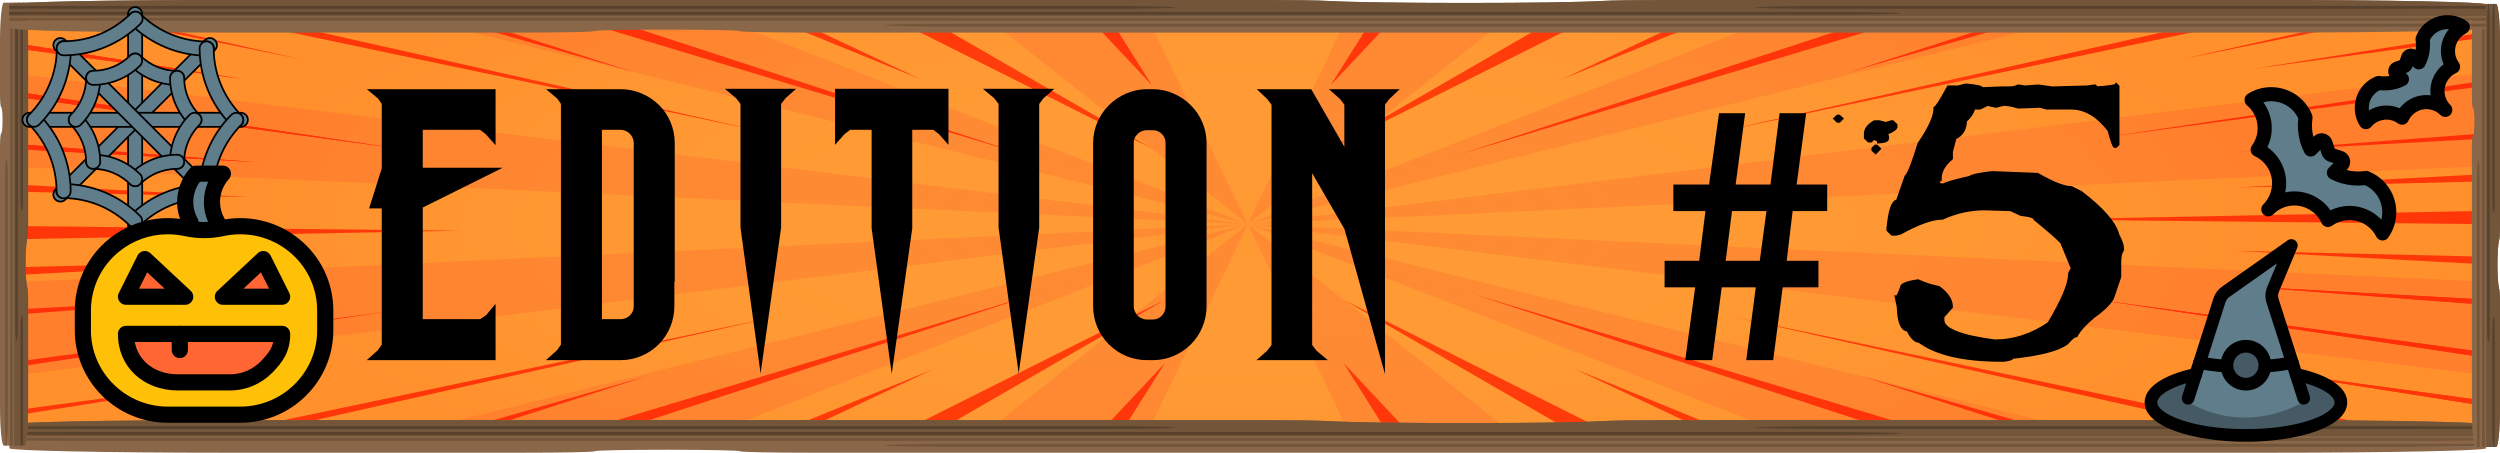
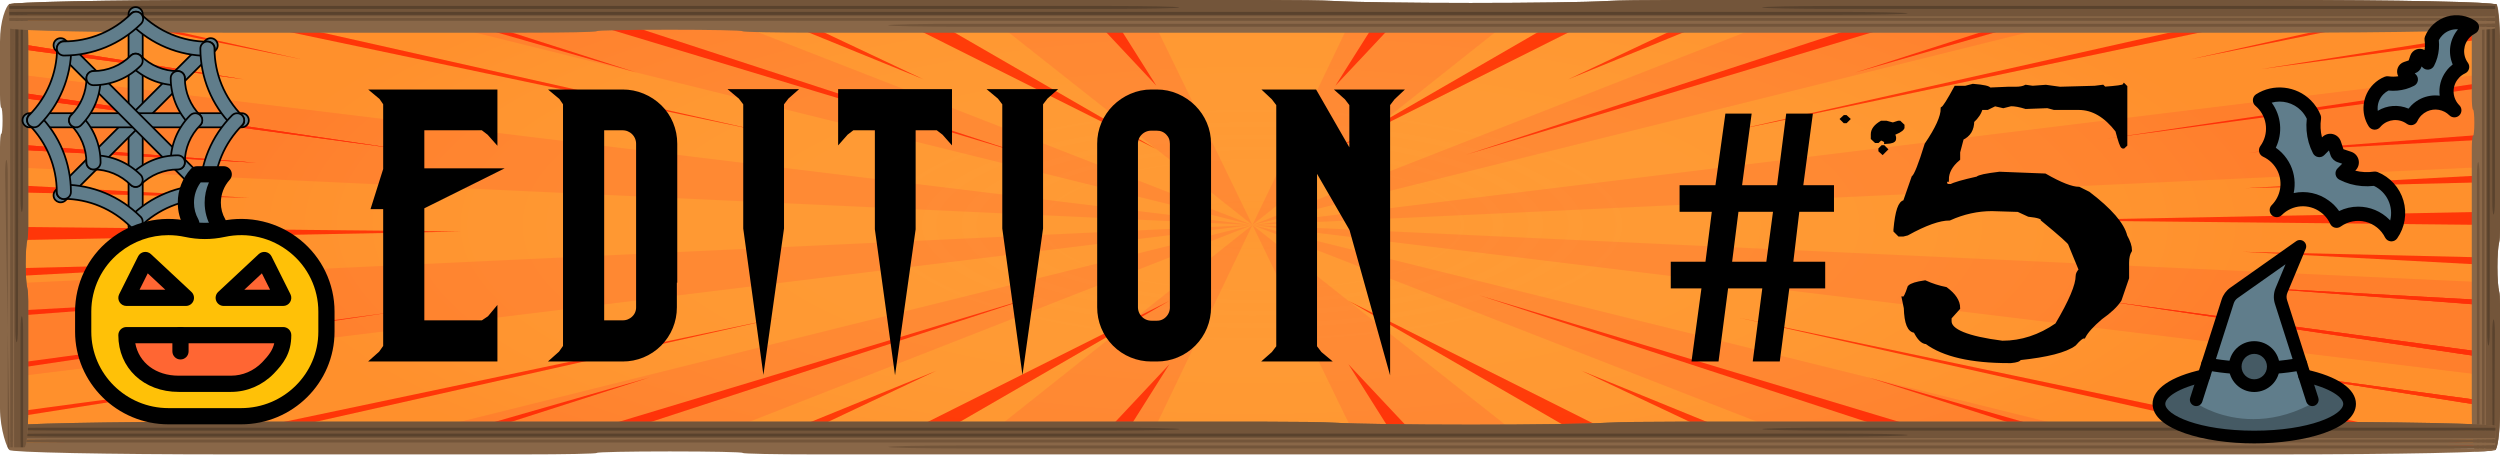
- <svg xmlns="http://www.w3.org/2000/svg" viewBox="0 0 5676.854 1028.007">
+ <svg xmlns="http://www.w3.org/2000/svg" viewBox="0 0 5655.854 1028.007">
  <defs>
-     <radialGradient id="b98e91f7-f498-488d-a763-1892635d5c11" cx="875.844" cy="500" r="712.736" gradientTransform="translate(18.6404 9.00657) scale(3.21371 1)" gradientUnits="userSpaceOnUse">
+     <radialGradient id="a2425bf8-4734-45bb-bc8e-cfc8a2b5e4df" cx="875.844" cy="500.089" r="712.736" gradientTransform="translate(18.6404 9.00657) scale(3.21371 1)" gradientUnits="userSpaceOnUse">
      <stop offset="0.004" stop-color="#fff" stop-opacity="0" />
      <stop offset="1" stop-color="#231f20" stop-opacity="0.2" />
    </radialGradient>
  </defs>
  <g style="isolation:isolate">
-     <g id="fb3bd8c7-a895-4ef2-b057-cb741d032037" data-name="Fond">
-       <rect x="20.854" y="8.918" width="5625" height="1000.178" style="fill:#f93" />
+     <g id="e07320c2-07c8-4d14-bbc5-6a8a6c014178" data-name="Fond">
+       <rect x="20.854" y="9.007" width="5625" height="1000.178" style="fill:#f93" />
      <g style="opacity:0.3">
        <polygon points="2590.409 8.918 2200.259 8.918 2833.354 509.007 2590.409 8.918" style="fill:#f63" />
        <polygon points="3463.31 8.918 3073.522 8.918 2833.354 509.007 3463.31 8.918" style="fill:#f63" />
        <polygon points="1550.572 8.918 812.843 8.918 2833.354 509.007 1550.572 8.918" style="fill:#f63" />
        <polygon points="4846.866 8.918 4111.692 8.918 2833.354 509.007 4846.866 8.918" style="fill:#f63" />
        <polygon points="5645.854 376.711 5645.854 164.259 2833.354 509.007 5645.854 376.711" style="fill:#f63" />
        <polygon points="3076.303 1009.095 3466.455 1009.095 2833.354 509.007 3076.303 1009.095" style="fill:#f63" />
        <polygon points="4116.143 1009.095 4853.872 1009.095 2833.354 509.007 4116.143 1009.095" style="fill:#f63" />
        <polygon points="2833.354 509.007 5645.854 852.043 5645.854 639.786 2833.354 509.007" style="fill:#f63" />
        <polygon points="20.854 165.966 20.854 378.227 2833.354 509.007 20.854 165.966" style="fill:#f63" />
        <polygon points="20.854 641.299 20.854 853.753 2833.354 509.007 20.854 641.299" style="fill:#f63" />
        <polygon points="819.83 1009.095 1555.01 1009.095 2833.354 509.007 819.83 1009.095" style="fill:#f63" />
        <polygon points="2203.395 1009.095 2593.187 1009.095 2833.354 509.007 2203.395 1009.095" style="fill:#f63" />
      </g>
      <g style="mix-blend-mode:multiply">
        <polygon points="440.362 8.918 353.169 8.918 1732.634 299.137 440.362 8.918" style="fill:#f63" />
        <polygon points="120.742 8.918 63.883 8.918 681.459 134.091 120.742 8.918" style="fill:#f63" />
        <polygon points="1276.077 8.918 1188.883 8.918 2320.908 350.151 1276.077 8.918" style="fill:#f63" />
        <polygon points="956.456 8.918 899.597 8.918 1440.47 164.26 956.456 8.918" style="fill:#f63" />
        <polygon points="2047.505 8.918 1960.311 8.918 2616.217 337.489 2047.505 8.918" style="fill:#f63" />
        <polygon points="1727.885 8.918 1671.026 8.918 2089.457 179.535 1727.885 8.918" style="fill:#f63" />
        <polygon points="2499.313 8.918 2442.454 8.918 2616.217 194.112 2499.313 8.918" style="fill:#f63" />
        <polygon points="5196.878 8.918 5284.071 8.918 3904.609 299.137 5196.878 8.918" style="fill:#f63" />
        <polygon points="5516.498 8.918 5573.357 8.918 4955.781 134.091 5516.498 8.918" style="fill:#f63" />
        <polygon points="4361.163 8.918 4448.357 8.918 3316.332 350.151 4361.163 8.918" style="fill:#f63" />
        <polygon points="4680.784 8.918 4737.643 8.918 4196.77 164.26 4680.784 8.918" style="fill:#f63" />
        <polygon points="3589.735 8.918 3676.928 8.918 3021.026 337.489 3589.735 8.918" style="fill:#f63" />
        <polygon points="3909.355 8.918 3966.214 8.918 3547.786 179.535 3909.355 8.918" style="fill:#f63" />
        <polygon points="3137.927 8.918 3194.785 8.918 3021.026 194.112 3137.927 8.918" style="fill:#f63" />
        <polygon points="20.854 513.237 20.854 543.496 1042.903 523.75 20.854 513.237" style="fill:#f63" />
        <polygon points="20.854 418.287 20.854 434.827 564.834 447.523 20.854 418.287" style="fill:#f63" />
        <polygon points="20.854 325.692 20.854 337.69 580.193 368.159 20.854 325.692" style="fill:#f63" />
        <polygon points="20.854 205.67 20.854 217.669 899.597 336.633 20.854 205.67" style="fill:#f63" />
        <polygon points="20.854 95.651 20.854 107.649 551.845 179.535 20.854 95.651" style="fill:#f63" />
        <polygon points="20.854 325.692 20.854 337.69 580.193 368.159 20.854 325.692" style="fill:#f63" />
        <polygon points="20.854 205.67 20.854 217.669 899.597 336.633 20.854 205.67" style="fill:#f63" />
        <polygon points="20.854 95.651 20.854 107.649 551.845 179.535 20.854 95.651" style="fill:#f63" />
        <polygon points="20.854 625.286 20.854 607.203 641.117 591.917 20.854 625.286" style="fill:#f63" />
        <polygon points="20.854 715.478 20.854 703.48 580.193 673.01 20.854 715.478" style="fill:#f63" />
        <polygon points="20.854 835.499 20.854 823.501 899.597 704.536 20.854 835.499" style="fill:#f63" />
        <polygon points="20.854 945.519 20.854 933.521 551.845 861.635 20.854 945.519" style="fill:#f63" />
        <polygon points="2528.782 1009.095 2471.923 1009.095 2645.686 823.901 2528.782 1009.095" style="fill:#f63" />
        <polygon points="5645.854 509.007 5645.854 478.747 4623.805 498.493 5645.854 509.007" style="fill:#f63" />
        <polygon points="5645.854 600.382 5645.854 582.995 5074.025 569.651 5645.854 600.382" style="fill:#f63" />
        <polygon points="5645.854 692.321 5645.854 680.323 5086.518 649.854 5645.854 692.321" style="fill:#f63" />
        <polygon points="5645.854 812.343 5645.854 800.344 4767.111 681.38 5645.854 812.343" style="fill:#f63" />
        <polygon points="5645.854 922.362 5645.854 910.364 5114.863 838.478 5645.854 922.362" style="fill:#f63" />
        <polygon points="5645.854 692.321 5645.854 680.323 5086.518 649.854 5645.854 692.321" style="fill:#f63" />
        <polygon points="5645.854 812.343 5645.854 800.344 4767.111 681.38 5645.854 812.343" style="fill:#f63" />
        <polygon points="5645.854 922.362 5645.854 910.364 5114.863 838.478 5645.854 922.362" style="fill:#f63" />
        <polygon points="5645.854 395.165 5645.854 411.666 5079.845 425.615 5645.854 395.165" style="fill:#f63" />
        <polygon points="5645.854 302.535 5645.854 314.533 5086.518 345.003 5645.854 302.535" style="fill:#f63" />
        <polygon points="5645.854 182.514 5645.854 194.512 4767.111 313.477 5645.854 182.514" style="fill:#f63" />
        <polygon points="5645.854 72.494 5645.854 84.493 5114.863 156.378 5645.854 72.494" style="fill:#f63" />
        <polygon points="3938.823 1009.095 3995.683 1009.095 3577.254 838.478 3938.823 1009.095" style="fill:#f63" />
        <polygon points="3167.395 1009.095 3224.254 1009.095 3050.494 823.901 3167.395 1009.095" style="fill:#f63" />
        <polygon points="469.831 1009.095 382.637 1009.095 1762.102 718.876 469.831 1009.095" style="fill:#f63" />
        <polygon points="150.21 1009.095 93.351 1009.095 710.927 883.922 150.21 1009.095" style="fill:#f63" />
        <polygon points="1305.545 1009.095 1218.351 1009.095 2350.376 667.862 1305.545 1009.095" style="fill:#f63" />
        <polygon points="985.924 1009.095 929.066 1009.095 1469.938 853.753 985.924 1009.095" style="fill:#f63" />
        <polygon points="2076.973 1009.095 1989.78 1009.095 2645.686 680.524 2076.973 1009.095" style="fill:#f63" />
        <polygon points="1757.353 1009.095 1700.494 1009.095 2118.926 838.478 1757.353 1009.095" style="fill:#f63" />
        <polygon points="5226.346 1009.095 5313.54 1009.095 3934.078 718.876 5226.346 1009.095" style="fill:#f63" />
        <polygon points="5545.966 1009.095 5602.825 1009.095 4985.249 883.922 5545.966 1009.095" style="fill:#f63" />
        <polygon points="4390.632 1009.095 4477.825 1009.095 3345.8 667.862 4390.632 1009.095" style="fill:#f63" />
        <polygon points="4710.252 1009.095 4767.111 1009.095 4226.238 853.753 4710.252 1009.095" style="fill:#f63" />
        <polygon points="3619.203 1009.095 3706.397 1009.095 3050.494 680.524 3619.203 1009.095" style="fill:#f63" />
      </g>
-       <rect x="20.854" y="8.918" width="5625" height="1000.178" style="mix-blend-mode:soft-light;fill:url(#b98e91f7-f498-488d-a763-1892635d5c11)" />
-     </g>
-     <g id="ea06753c-d7e7-401a-8a19-d9aaad4aba4a" data-name="wooden board">
-       <g id="ab9fa3ce-be67-4833-9d63-87bd551d910a" data-name="wooden3">
+       <rect x="20.854" y="9.007" width="5625" height="1000.178" style="mix-blend-mode:soft-light;fill:url(#a2425bf8-4734-45bb-bc8e-cfc8a2b5e4df)" />
+     </g>
+     <g id="e48c3fad-c99b-446e-82cf-d68856c90031" data-name="wooden board">
+       <g id="f0fcc13f-dc94-4670-adcd-042f723ba1e2" data-name="wooden2">
+         <path d="M5629.195,594.945c0,24.903,1.568,47.438,3.889,55.739,1.161,4.151,1.916,15.417,1.916,27.868V923.055c0,49.214-6.182,85.945-11,85.945l-3-1-.512-55.297L5618,1010l-17.83,2-2.902-59.297L5594.366,1012h-5.805l-2.902-59.297L5582.756,1012h-2.902c-4.818,0-8.707-39.731-8.707-88.945V328.109c0-16.605,1.277-29.648,2.902-29.648s2.902-13.047,2.902-29.648c0-16.605-1.277-29.648-2.902-29.648s-2.902-13.043-2.902-29.648V88.945C5571.146,39.727,5575.035,0,5579.853,0h14.512l2.438,59.297L5600.17,0h5.805l2.902,59.297L5611.78,0h5.805l2.902,59.297L5623.39,0h2.902C5631.111,0,5635,39.727,5635,88.945V511.335c0,12.454-.755,23.721-1.916,27.872C5630.763,547.508,5629.195,570.039,5629.195,594.945Z" transform="translate(20.85412 9.00657)" style="fill:#896748" />
+         <path d="M5629.195,594.945c0,24.903,1.568,47.438,3.889,55.739,1.161,4.151,1.916,15.417,1.916,27.868V923.055c0,49.214-6.182,85.945-11,85.945h-1l-2.512-56.297L5619,1009l-16,1,.073-1010h2.902l2.902,59.297L5611.78,0h5.805l2.902,59.297L5623.39,0h2.902C5628.444,0,5635,39.727,5635,88.945V511.335c0,12.454-.755,23.721-1.916,27.872C5630.763,547.508,5629.195,570.039,5629.195,594.945Z" transform="translate(20.85412 9.00657)" style="fill:#73553a" />
+         <path d="M5585.658,357.758c-1.604,0-2.902,13.261-2.902,29.648V1012h5.805V387.406C5588.561,371.019,5587.262,357.758,5585.658,357.758Z" transform="translate(20.85412 9.00657)" style="fill:#73553a" />
+         <path d="M5608.878,772.836c1.604,0,2.902-13.261,2.902-29.648V0h-5.805V743.188C5605.975,759.575,5607.274,772.836,5608.878,772.836Z" transform="translate(20.85412 9.00657)" style="fill:#59422d" />
+         <path d="M5620.488,476.352c1.604,0,2.902-13.261,2.902-29.648V0h-5.805V446.703C5617.585,463.091,5618.883,476.352,5620.488,476.352Z" transform="translate(20.85412 9.00657)" style="fill:#59422d" />
+         <path d="M5620.488,713.539c-1.604,0-2.902,13.261-2.902,29.648L5618,1009h4l1.39-265.812C5623.39,726.8,5622.092,713.539,5620.488,713.539Z" transform="translate(20.85412 9.00657)" style="fill:#59422d" />
+         <rect x="5615.22" y="9.007" width="5.805" height="1012" style="fill:#73553a" />
+       </g>
+       <g id="e28d07b4-3d3c-45fe-852b-b66fbf9417c7" data-name="wooden3">
        <path d="M3306.797,951.727c138.392,0,263.625-1.817,309.76-4.507,23.067-1.345,85.678-2.22,154.869-2.22h1358.778c273.5,0,494.297,4.507,494.297,10.091v3.364l-329.531,3.364,329.531,3.364v20.182l-329.531,3.364,329.531,3.364v6.727l-329.531,3.364,329.531,3.364v3.364c0,5.584-220.797,10.091-494.297,10.091H1823.906c-92.28,0-164.766-1.48-164.766-3.364s-72.508-3.364-164.766-3.364c-92.28,0-164.766,1.48-164.766,3.364S1257.124,1019,1164.844,1019H494.797C221.275,1019,.5,1014.493.5,1008.909V992.091l329.531-2.825L.5,985.363v-6.727l329.531-3.364L.5,971.909v-6.727l329.531-3.364L.5,958.454v-3.364c0-5.584,220.775-10.091,494.297-10.091H2842.147c69.212,0,131.824.875,154.891,2.22C3043.172,949.91,3168.383,951.727,3306.797,951.727Z" transform="translate(20.85412 9.00657)" style="fill:#896748" />
        <path d="M3306.797,951.727c138.392,0,263.625-1.817,309.76-4.507,23.067-1.345,85.678-2.22,154.869-2.22h1358.778c273.5,0,494.297,4.507,494.297,10.091v3.364l-329.531,3.364,329.531,3.364v16.818H.5v-3.364l329.531-3.364L.5,971.909v-6.727l329.531-3.364L.5,958.454v-3.364c0-5.584,220.775-10.091,494.297-10.091H2842.147c69.212,0,131.824.875,154.891,2.22C3043.172,949.91,3168.383,951.727,3306.797,951.727Z" transform="translate(20.85412 9.00657)" style="fill:#73553a" />
        <path d="M1988.672,1002.182c0,1.859,73.694,3.364,164.766,3.364H5624.5v-6.727H2153.438C2062.366,998.818,1988.672,1000.323,1988.672,1002.182Z" transform="translate(20.85412 9.00657)" style="fill:#73553a" />
        <path d="M4295.391,975.273c0-1.859-73.694-3.364-164.766-3.364H.5v6.727H4130.625C4221.696,978.636,4295.391,977.132,4295.391,975.273Z" transform="translate(20.85412 9.00657)" style="fill:#59422d" />
        <path d="M2647.734,961.818c0-1.859-73.694-3.364-164.766-3.364H.5v6.727h2482.469C2574.04,965.182,2647.734,963.677,2647.734,961.818Z" transform="translate(20.85412 9.00657)" style="fill:#59422d" />
        <path d="M3965.859,961.818c0,1.859,73.694,3.364,164.766,3.364h1493.875v-6.727H4130.625C4039.554,958.454,3965.859,959.959,3965.859,961.818Z" transform="translate(20.85412 9.00657)" style="fill:#59422d" />
        <rect x="21.354" y="994.37" width="5624" height="6.727" style="fill:#73553a" />
      </g>
-       <g id="e083acff-461f-4a2c-8d3e-f88e1321d52f" data-name="wooden2">
-         <path d="M5650.195,591.418c0,24.755,1.568,47.156,3.889,55.409,1.161,4.126,1.916,15.326,1.916,27.702V917.582c0,48.923-3.889,88.418-8.707,88.418h-2.902l-2.902-58.945L5638.585,1006h-17.415l-2.902-58.945L5615.366,1006h-5.805l-2.902-58.945L5603.756,1006h-2.902c-4.818,0-8.707-39.495-8.707-88.418v-591.418c0-16.507,1.277-29.473,2.902-29.473s2.902-12.97,2.902-29.473c0-16.507-1.277-29.473-2.902-29.473s-2.902-12.966-2.902-29.473V88.418c0-48.927,3.889-88.418,8.707-88.418h14.512l2.438,58.945L5621.17,0h5.805l2.902,58.945L5632.78,0h5.805l2.902,58.945L5644.39,0h2.902C5652.111,0,5656,39.491,5656,88.418V508.303c0,12.38-.755,23.58-1.916,27.706C5651.763,544.262,5650.195,566.659,5650.195,591.418Z" transform="translate(20.85412 9.00657)" style="fill:#896748" />
-         <path d="M5650.195,591.418c0,24.755,1.568,47.156,3.889,55.409,1.161,4.126,1.916,15.326,1.916,27.702V917.582c0,48.923-3.889,88.418-8.707,88.418h-2.902l-2.902-58.945L5638.585,1006h-14.512V0h2.902l2.902,58.945L5632.78,0h5.805l2.902,58.945L5644.39,0h2.902C5652.111,0,5656,39.491,5656,88.418V508.303c0,12.38-.755,23.58-1.916,27.706C5651.763,544.262,5650.195,566.659,5650.195,591.418Z" transform="translate(20.85412 9.00657)" style="fill:#73553a" />
-         <path d="M5606.658,355.637c-1.604,0-2.902,13.182-2.902,29.473V1006h5.805V385.109C5609.561,368.819,5608.262,355.637,5606.658,355.637Z" transform="translate(20.85412 9.00657)" style="fill:#73553a" />
-         <path d="M5629.878,768.254c1.604,0,2.902-13.182,2.902-29.473V0h-5.805V738.781C5626.975,755.072,5628.274,768.254,5629.878,768.254Z" transform="translate(20.85412 9.00657)" style="fill:#59422d" />
-         <path d="M5641.488,473.527c1.604,0,2.902-13.182,2.902-29.473V0h-5.805V444.055C5638.585,460.345,5639.883,473.527,5641.488,473.527Z" transform="translate(20.85412 9.00657)" style="fill:#59422d" />
-         <path d="M5641.488,709.309c-1.604,0-2.902,13.182-2.902,29.473V1006h5.805V738.781C5644.39,722.491,5643.092,709.309,5641.488,709.309Z" transform="translate(20.85412 9.00657)" style="fill:#59422d" />
-         <rect x="5636.22" y="9.007" width="5.805" height="1006" style="fill:#73553a" />
-       </g>
-       <g id="a67b358d-51b5-45db-ad89-2101e7769ce5" data-name="wooden4">
-         <path d="M37.195,588.418c0,24.755,1.568,47.156,3.889,55.409C42.245,647.953,43,659.152,43,671.529V914.582C43,963.505,39.111,1003,34.293,1003H31.39L28.488,944.055,25.585,1003H8.17L5.268,944.055,2.366,1003H-3.439l-2.902-58.945L-9.244,1003h-2.902c-4.818,0-8.707-39.495-8.707-88.418v-591.418c0-16.507,1.277-29.473,2.902-29.473s2.902-12.97,2.902-29.473c0-16.507-1.277-29.473-2.902-29.473s-2.902-12.966-2.902-29.473V85.418C-20.854,36.491-16.965-3-12.147-3H2.366L4.803,55.945,8.17-3H13.975l2.902,58.945L19.78-3h5.805L28.488,55.945,31.39-3h2.902C39.111-3,43,36.491,43,85.418V505.303c0,12.38-.755,23.58-1.916,27.706C38.763,541.262,37.195,563.659,37.195,588.418Z" transform="translate(20.85412 9.00657)" style="fill:#896748" />
-         <path d="M37.195,588.418c0,24.755,1.568,47.156,3.889,55.409C42.245,647.953,43,659.152,43,671.529V914.582C43,963.505,39.111,1003,34.293,1003H31.39L28.488,944.055,25.585,1003H11.073V-3H13.975l2.902,58.945L19.78-3h5.805L28.488,55.945,31.39-3h2.902C39.111-3,43,36.491,43,85.418V505.303c0,12.38-.755,23.58-1.916,27.706C38.763,541.262,37.195,563.659,37.195,588.418Z" transform="translate(20.85412 9.00657)" style="fill:#73553a" />
-         <path d="M-6.342,352.637c-1.604,0-2.902,13.182-2.902,29.473V1003h5.805V382.109C-3.439,365.819-4.738,352.637-6.342,352.637Z" transform="translate(20.85412 9.00657)" style="fill:#73553a" />
-         <path d="M16.878,765.254c1.604,0,2.902-13.182,2.902-29.473V-3H13.975V735.781C13.975,752.072,15.274,765.254,16.878,765.254Z" transform="translate(20.85412 9.00657)" style="fill:#59422d" />
-         <path d="M28.488,470.527c1.604,0,2.902-13.182,2.902-29.473V-3H25.585V441.055C25.585,457.345,26.883,470.527,28.488,470.527Z" transform="translate(20.85412 9.00657)" style="fill:#59422d" />
+       <g id="a6efabad-5b45-4cb2-ac5d-5b17c07579c6" data-name="wooden4">
+         <path d="M37.195,588.418c0,24.755,1.568,47.156,3.889,55.409C42.245,647.953,43,659.152,43,671.529V914.582C43,963.505,39.111,1003,34.293,1003H31.39L28.488,944.055,25.585,1003H8.17L5.268,944.055,2.366,1003H-3.439l-2.902-58.945L1,1003v6c-4.818,0-21.854-45.495-21.854-94.418v-591.418c0-16.507,1.277-29.473,2.902-29.473s2.902-12.97,2.902-29.473c0-16.507-1.277-29.473-2.902-29.473s-2.902-12.966-2.902-29.473V85.418C-20.854,36.491-7,5,0,0H2L4.803,55.945,0,0,14-1l2.878,56.945L20-1l6-1,2.488,57.945L31-2h5c4.818,0,7,38.491,7,87.418V505.303c0,12.38-.755,23.58-1.916,27.706C38.763,541.262,37.195,563.659,37.195,588.418Z" transform="translate(20.85412 9.00657)" style="fill:#896748" />
+         <path d="M37.195,588.418c0,24.755,1.568,47.156,3.889,55.409C42.245,647.953,43,659.152,43,671.529V914.582C43,963.505,39.111,1003,34.293,1003H31.39L28.488,944.055,25.585,1003H11.073L11-1h3l2.878,56.945L20,0l6-1,2.488,56.945L31-2h3c4.818,0,9,38.491,9,87.418V505.303c0,12.38-.755,23.58-1.916,27.706C38.763,541.262,37.195,563.659,37.195,588.418Z" transform="translate(20.85412 9.00657)" style="fill:#73553a" />
+         <path d="M-6.342,352.637c-1.604,0-2.902,13.182-2.902,29.473L1,1009l-4.439-6V382.109C-3.439,365.819-4.738,352.637-6.342,352.637Z" transform="translate(20.85412 9.00657)" style="fill:#73553a" />
+         <path d="M16.878,765.254c1.604,0,2.902-13.182,2.902-29.473L21-1H14l-.025,736.781C13.975,752.072,15.274,765.254,16.878,765.254Z" transform="translate(20.85412 9.00657)" style="fill:#59422d" />
+         <path d="M28.488,470.527c1.604,0,2.902-13.182,2.512-28.473V-2L26,0l-.415,441.055C25.585,457.345,26.883,470.527,28.488,470.527Z" transform="translate(20.85412 9.00657)" style="fill:#59422d" />
        <path d="M28.488,706.309c-1.604,0-2.902,13.182-2.902,29.473V1003h5.805V735.781C31.39,719.491,30.092,706.309,28.488,706.309Z" transform="translate(20.85412 9.00657)" style="fill:#59422d" />
-         <rect x="23.22" y="6.007" width="5.805" height="1006" style="fill:#73553a" />
-       </g>
-       <g id="ace37dc2-32cb-4a6a-bb87-fd7dc06da1f7" data-name="wooden board">
+         <polygon points="22.854 9.007 31.854 9.007 29.025 1012.007 23.22 1012.007 22.854 9.007" style="fill:#73553a" />
+       </g>
+       <g id="e98f7e4d-a5c2-4847-ab9e-f286f4ec91fe" data-name="wooden board">
        <path d="M3306.297-2.279c138.392,0,263.625-1.817,309.76-4.507,23.067-1.345,85.678-2.22,154.869-2.22H5129.703c273.5,0,494.297,4.507,494.297,10.091V4.448L5294.469,7.812l329.531,3.364V31.357l-329.531,3.364,329.531,3.364v6.727l-329.531,3.364,329.531,3.364v3.364c0,5.584-220.797,10.091-494.297,10.091H1823.406c-92.28,0-164.766-1.48-164.766-3.364S1586.133,58.267,1493.875,58.267c-92.28,0-164.766,1.48-164.766,3.364s-72.486,3.364-164.766,3.364H494.297C220.775,64.994,0,60.487,0,54.903V38.085l329.531-2.825L0,31.357V24.63l329.531-3.364L0,17.903v-6.727L329.531,7.812,0,4.448V1.084c0-5.584,220.775-10.091,494.297-10.091h2347.35c69.212,0,131.824.875,154.891,2.22C3042.672-4.096,3167.883-2.279,3306.297-2.279Z" transform="translate(20.85412 9.00657)" style="fill:#896748" />
        <path d="M3306.297-2.279c138.392,0,263.625-1.817,309.76-4.507,23.067-1.345,85.678-2.22,154.869-2.22H5129.703c273.5,0,494.297,4.507,494.297,10.091V4.448L5294.469,7.812l329.531,3.364V27.994H0V24.63l329.531-3.364L0,17.903v-6.727L329.531,7.812,0,4.448V1.084c0-5.584,220.775-10.091,494.297-10.091h2347.35c69.212,0,131.824.875,154.891,2.22C3042.672-4.096,3167.883-2.279,3306.297-2.279Z" transform="translate(20.85412 9.00657)" style="fill:#73553a" />
        <path d="M1988.172,48.176c0,1.859,73.694,3.364,164.766,3.364H5624V44.812H2152.937C2061.866,44.812,1988.172,46.316,1988.172,48.176Z" transform="translate(20.85412 9.00657)" style="fill:#73553a" />
        <path d="M4294.891,21.266c0-1.859-73.694-3.364-164.766-3.364H0V24.63H4130.125C4221.196,24.63,4294.891,23.126,4294.891,21.266Z" transform="translate(20.85412 9.00657)" style="fill:#59422d" />
        <path d="M2647.234,7.812c0-1.859-73.694-3.364-164.766-3.364H0v6.727H2482.469C2573.54,11.175,2647.234,9.671,2647.234,7.812Z" transform="translate(20.85412 9.00657)" style="fill:#59422d" />
        <path d="M3965.359,7.812c0,1.859,73.694,3.364,164.766,3.364h1493.875V4.448h-1493.875C4039.054,4.448,3965.359,5.952,3965.359,7.812Z" transform="translate(20.85412 9.00657)" style="fill:#59422d" />
        <rect x="20.854" y="40.364" width="5624" height="6.727" style="fill:#73553a" />
      </g>
    </g>
-     <g id="f1b3c6a4-3163-45b8-b149-266f7809eaed" data-name="Texte">
+     <g id="e77c8064-24fe-49f5-b91b-0a4ca1c9b1cb" data-name="Texte">
      <path d="M1086.479,710.288l12.985-15.588V803.816H825.042L840.624,789.96l10.388-14.722V459.148H824.176l25.971-82.27h.866V225.329l-9.522-13.856-15.583-12.99h273.558V307.599l-13.851-15.588-14.717-11.258H934.118v96.126h165.347l-165.347,82.27V720.681H1070.897Z" transform="translate(20.85412 9.00657)" style="stroke:#000;stroke-miterlimit:10;stroke-width:10px" />
      <path d="M1506.327,625.42h-.866V686.04a117.1,117.1,0,0,1-117.734,117.776H1231.903L1247.486,789.96l10.388-14.722V225.329l-9.522-13.856L1232.769,198.482h154.958a117.3,117.3,0,0,1,45.882,9.093,121.726,121.726,0,0,1,38.09,25.114,113.438,113.438,0,0,1,25.538,37.671,117.41,117.41,0,0,1,9.09,45.898V625.42Zm-83.106-47.629V316.258a35.474,35.474,0,0,0-35.493-35.506H1340.98V720.681h46.747a34.95,34.95,0,0,0,25.105-9.959A32.788,32.788,0,0,0,1423.22,686.04Z" transform="translate(20.85412 9.00657)" style="stroke:#000;stroke-miterlimit:10;stroke-width:10px" />
      <path d="M1747.842,197.616h25.971l-14.717,12.99-11.254,14.722V507.645L1706.289,802.95l-40.687-295.306V225.329l-11.254-14.722-15.583-12.99H1747.842Z" transform="translate(20.85412 9.00657)" style="stroke:#000;stroke-miterlimit:10;stroke-width:10px" />
      <path d="M2100.17,197.616h27.702V306.732l-12.985-14.722-14.717-11.258h-54.538V509.377l-41.553,294.439L1963.391,509.377V280.752H1907.987l-14.717,11.258-12.985,14.722V197.616h219.885Z" transform="translate(20.85412 9.00657)" style="stroke:#000;stroke-miterlimit:10;stroke-width:10px" />
      <path d="M2333.902,197.616h25.971l-14.717,12.99-11.254,14.722V507.645L2292.349,802.95l-40.687-295.306V225.329l-11.254-14.722-15.583-12.99h109.077Z" transform="translate(20.85412 9.00657)" style="stroke:#000;stroke-miterlimit:10;stroke-width:10px" />
      <path d="M2642.081,208.008a122.834,122.834,0,0,1,37.657,25.547,117.923,117.923,0,0,1,25.105,37.238,114.281,114.281,0,0,1,9.09,45.465V686.04a117.1,117.1,0,0,1-117.734,117.776H2584.079A117.124,117.124,0,0,1,2466.346,686.04V316.258a114.281,114.281,0,0,1,9.09-45.465,117.696,117.696,0,0,1,25.105-37.238,122.507,122.507,0,0,1,37.657-25.547,112.662,112.662,0,0,1,45.881-9.526h12.12A112.755,112.755,0,0,1,2642.081,208.008Zm-11.254,217.366V316.258q0-14.715-9.956-24.681-9.962-9.945-24.672-9.959H2584.079a34.985,34.985,0,0,0-25.105,9.959,32.83,32.83,0,0,0-10.388,24.681V686.04a35.475,35.475,0,0,0,35.493,35.507h12.12a32.808,32.808,0,0,0,24.672-10.393,35.008,35.008,0,0,0,9.956-25.114V425.375Z" transform="translate(20.85412 9.00657)" style="stroke:#000;stroke-miterlimit:10;stroke-width:10px" />
      <path d="M3145.035,198.482l-14.717,13.856-11.254,14.722V803.816L3036.824,509.377l-83.106-143.756V776.104l11.254,14.722,15.582,12.99H2845.507l14.717-12.99,11.254-14.722V227.061l-11.254-14.722-14.717-13.856h108.211l83.106,144.622V227.061l-11.254-14.722-15.583-13.856h135.048Z" transform="translate(20.85412 9.00657)" style="stroke:#000;stroke-miterlimit:10;stroke-width:10px" />
      <path d="M3834.111,638.41h-70.121V588.183h77.912l15.583-122.972h-73.584v-50.228h80.509L3886.918,253.041h49.345l-21.643,161.942h89.166l20.776-161.942h50.21l-21.642,161.942H4123.251v50.228h-77.911l-14.717,122.972h72.718v50.228h-80.51l-21.642,165.406h-51.076l21.643-165.406h-87.435l-21.643,165.406h-51.075Zm161.884-173.2h-88.3l-15.583,122.972h87.435Z" transform="translate(20.85412 9.00657)" style="stroke:#000;stroke-miterlimit:10;stroke-width:10px" />
      <path d="M4152.461,256.331h2.196l4.393,4.028-4.393,4.395h-2.196l-4.394-4.395Zm83.466,12.817H4246.543l15.009,4.028,12.447-4.028h2.196l6.59,6.226v4.395q-3.665,6.961-27.822,15.015v1.831q8.786,0,8.786,4.395v4.395q0,5.133-17.206,6.226,0-4.025-12.812-8.423l-6.59,6.226h-4.026l-6.59-6.226v-2.197l2.196-2.197-2.196-2.197V294.783Q4216.524,280.501,4235.927,269.148Zm2.196,55.298h1.83l4.394,4.395-6.224,6.226-4.393-4.028v-2.197Zm204.639-138.794q36.602,2.936,36.607,8.423l42.465-1.831H4539.04q15.006,0,23.429-4.395l15.01,2.197,30.019-2.197,31.849,4.395,79.073-2.197,17.206-2.197,2.196,2.197v2.197q44.29-2.927,46.857-6.592l2.197,2.197V318.221l-4.394,4.028q-3.294,0-12.812-36.255-39.536-51.267-87.493-51.27H4626.533l-15.01-4.028-49.055,1.831q-20.137-6.223-34.045-6.226l-17.206,4.395-19.036-4.395-17.205,8.423H4459.967q-3.294,15.381-19.402,30.029,0,27.835-23.429,38.452l-8.42,31.86v15.015q-25.629,21.612-25.625,47.241-3.665,0-4.394,10.62l6.59,4.395h8.42q9.145-5.854,59.671-17.212,3.655-5.124,49.42-10.62l102.503,4.028q52.346,30.032,76.876,30.029l21.232,10.62q73.942,56.399,83.467,96.313,10.613,19.046,10.616,31.86-6.59,10.626-6.59,27.832V619.612l-16.84,49.072q-12.081,19.046-42.831,40.649-29.292,24.908-38.438,42.48-6.229,0-21.232,17.212Q4641.908,790.999,4547.46,800.887q0,4.755-19.036,6.592h-4.393q-128.134,0-185.969-42.847-13.179,0-25.625-25.635-19.77,0-21.233-51.27l-4.393-21.24q4.393,0,12.812-25.635,6.59-6.592,34.412-10.62a214.702,214.702,0,0,0,46.857,15.015q27.817,20.514,27.822,42.48L4389.313,709.334v8.423q0,33.697,119.708,49.072,65.525,0,124.101-40.649,46.856-79.102,46.858-110.962,0-5.854,6.59-12.817v-2.197l-23.796-57.861q0-4.395-61.867-55.298,0-7.321-31.849-10.62l-23.795-10.986-59.671-1.831q-49.061,0-96.279,21.24-34.414,0-95.912,34.058l-8.786,2.197h-8.42l-8.42-8.423v-2.197q5.492-61.884,21.232-61.89l19.402-55.664q8.786-6.952,29.652-74.707,36.602-53.833,36.608-81.299,6.22-3.656,29.652-46.875h21.599Z" transform="translate(20.85412 9.00657)" style="stroke:#000;stroke-miterlimit:10;stroke-width:10px" />
    </g>
-     <g id="ec681bca-3cd3-4594-9e7e-80abd8ae32d4" data-name="icons">
-       <g id="a6f1228e-74e8-4235-b991-d9fa6d7bd12c" data-name="toile">
+     <g id="bddc9701-a71b-4005-b668-69d9e944cef7" data-name="icons">
+       <g id="b2d48f7f-0401-4d98-9b51-6165279b4240" data-name="toile">
        <path d="M286,519.067a16.006,16.006,0,0,1-16-16v-480a16,16,0,1,1,32,0v480A16.006,16.006,0,0,1,286,519.067Z" transform="translate(20.85412 9.00657)" style="fill:#607d8b;stroke:#000;stroke-miterlimit:10;stroke-width:4px" />
        <path d="M116.293,448.773a16.011,16.011,0,0,1-11.307-27.328L444.4,82.032a16.005,16.005,0,0,1,22.635,22.635L127.621,444.08A15.958,15.958,0,0,1,116.293,448.773Z" transform="translate(20.85412 9.00657)" style="fill:#607d8b;stroke:#000;stroke-miterlimit:10;stroke-width:4px" />
        <path d="M526,279.067H46a16,16,0,1,1,0-32H526a16,16,0,1,1,0,32Z" transform="translate(20.85412 9.00657)" style="fill:#607d8b;stroke:#000;stroke-miterlimit:10;stroke-width:4px" />
        <path d="M455.707,448.773A15.874,15.874,0,0,1,444.4,444.08L104.987,104.667A16.005,16.005,0,0,1,127.621,82.032L467.035,421.445a16.011,16.011,0,0,1-11.328,27.328Z" transform="translate(20.85412 9.00657)" style="fill:#607d8b;stroke:#000;stroke-miterlimit:10;stroke-width:4px" />
        <path d="M381.168,183.899h-.107a151.567,151.567,0,0,1-106.325-44.288,16.013,16.013,0,0,1,22.549-22.741A119.741,119.741,0,0,0,381.296,151.899a16,16,0,0,1-.128,32Z" transform="translate(20.85412 9.00657)" style="fill:#607d8b;stroke:#000;stroke-miterlimit:10;stroke-width:4px" />
        <path d="M449.029,117.403H448.944C383.493,117.04,321.648,91.269,274.821,44.869A16.013,16.013,0,0,1,297.371,22.128c40.832,40.469,94.72,62.955,151.744,63.253a16.011,16.011,0,0,1-.085,32.021Z" transform="translate(20.85412 9.00657)" style="fill:#607d8b;stroke:#000;stroke-miterlimit:10;stroke-width:4px" />
        <path d="M515.611,280.027A15.874,15.874,0,0,1,504.24,275.269c-46.037-46.549-71.552-108.48-71.829-174.4a15.992,15.992,0,0,1,15.936-16.064c9.173.789,16.021,7.104,16.064,15.936a216.282,216.282,0,0,0,62.592,152.043,15.989,15.989,0,0,1-11.392,27.243Z" transform="translate(20.85412 9.00657)" style="fill:#607d8b;stroke:#000;stroke-miterlimit:10;stroke-width:4px" />
        <path d="M447.664,442.096h-.085A16.006,16.006,0,0,1,431.664,426.011c.384-65.451,26.133-127.296,72.533-174.123a15.998,15.998,0,1,1,22.72,22.528c-40.448,40.853-62.933,94.741-63.253,151.787A15.997,15.997,0,0,1,447.664,442.096Z" transform="translate(20.85412 9.00657)" style="fill:#607d8b;stroke:#000;stroke-miterlimit:10;stroke-width:4px" />
        <path d="M285.04,508.656a16.011,16.011,0,0,1-11.243-27.392c46.549-46.037,108.501-71.552,174.421-71.851h.064a16,16,0,0,1,.064,32,216.282,216.282,0,0,0-152.043,62.592A15.893,15.893,0,0,1,285.04,508.656Z" transform="translate(20.85412 9.00657)" style="fill:#607d8b;stroke:#000;stroke-miterlimit:10;stroke-width:4px" />
        <path d="M285.915,508.635a15.961,15.961,0,0,1-11.264-4.629c-40.811-40.469-94.699-62.955-151.744-63.253a16,16,0,0,1,.085-32h.085c65.472.363,127.317,26.133,174.123,72.533a15.989,15.989,0,0,1-11.285,27.349Z" transform="translate(20.85412 9.00657)" style="fill:#607d8b;stroke:#000;stroke-miterlimit:10;stroke-width:4px" />
        <path d="M123.611,441.328a15.992,15.992,0,0,1-16-15.936,216.245,216.245,0,0,0-62.592-152.043,16.005,16.005,0,0,1,22.763-22.507c46.037,46.549,71.552,108.48,71.829,174.4a15.992,15.992,0,0,1-15.936,16.064A.078.078,0,0,1,123.611,441.328Z" transform="translate(20.85412 9.00657)" style="fill:#607d8b;stroke:#000;stroke-miterlimit:10;stroke-width:4px" />
        <path d="M56.432,278.981a15.989,15.989,0,0,1-11.349-27.264c40.448-40.832,62.933-94.72,63.253-151.765a16.002,16.002,0,0,1,16-15.915h.085A16.006,16.006,0,0,1,140.336,100.123,248.14,248.14,0,0,1,67.803,274.224,15.874,15.874,0,0,1,56.432,278.981Z" transform="translate(20.85412 9.00657)" style="fill:#607d8b;stroke:#000;stroke-miterlimit:10;stroke-width:4px" />
        <path d="M123.739,116.677a16,16,0,0,1-.064-32,216.1,216.1,0,0,0,152.043-62.592A16.005,16.005,0,0,1,298.224,44.848C251.653,90.885,189.701,116.4,123.781,116.677h-.043Z" transform="translate(20.85412 9.00657)" style="fill:#607d8b;stroke:#000;stroke-miterlimit:10;stroke-width:4px" />
        <path d="M420.592,279.067a15.874,15.874,0,0,1-11.371-4.757,151.441,151.441,0,0,1-43.883-106.496,15.992,15.992,0,0,1,15.936-16.064h.064a15.992,15.992,0,0,1,16,15.936,119.569,119.569,0,0,0,34.624,84.139A15.989,15.989,0,0,1,420.592,279.067Z" transform="translate(20.85412 9.00657)" style="fill:#607d8b;stroke:#000;stroke-miterlimit:10;stroke-width:4px" />
        <path d="M381.168,374.235h-.085A16.006,16.006,0,0,1,365.168,358.149,151.476,151.476,0,0,1,409.456,251.824a15.998,15.998,0,1,1,22.72,22.528,119.667,119.667,0,0,0-35.008,84.011A15.993,15.993,0,0,1,381.168,374.235Z" transform="translate(20.85412 9.00657)" style="fill:#607d8b;stroke:#000;stroke-miterlimit:10;stroke-width:4px" />
        <path d="M286,413.637a16.011,16.011,0,0,1-11.243-27.392,151.491,151.491,0,0,1,106.517-43.883h.064a16,16,0,0,1,.064,32,119.644,119.644,0,0,0-84.139,34.624A15.93,15.93,0,0,1,286,413.637Z" transform="translate(20.85412 9.00657)" style="fill:#607d8b;stroke:#000;stroke-miterlimit:10;stroke-width:4px" />
        <path d="M286,413.893a15.961,15.961,0,0,1-11.264-4.629,119.73,119.73,0,0,0-83.989-35.029,16,16,0,0,1,.085-32h.085a151.525,151.525,0,0,1,106.347,44.288A16.011,16.011,0,0,1,286,413.893Z" transform="translate(20.85412 9.00657)" style="fill:#607d8b;stroke:#000;stroke-miterlimit:10;stroke-width:4px" />
        <path d="M190.661,374.405a15.992,15.992,0,0,1-16-15.936,119.657,119.657,0,0,0-34.624-84.16A16.005,16.005,0,0,1,162.8,251.803,151.491,151.491,0,0,1,206.683,358.32a15.992,15.992,0,0,1-15.936,16.064.161.161,0,0,1-.085.021Z" transform="translate(20.85412 9.00657)" style="fill:#607d8b;stroke:#000;stroke-miterlimit:10;stroke-width:4px" />
        <path d="M151.195,279.067a15.989,15.989,0,0,1-11.349-27.264,119.617,119.617,0,0,0,35.008-83.989,16.002,16.002,0,0,1,16-15.915h.085A16.006,16.006,0,0,1,206.853,167.984a151.476,151.476,0,0,1-44.288,106.325,15.946,15.946,0,0,1-11.371,4.757Z" transform="translate(20.85412 9.00657)" style="fill:#607d8b;stroke:#000;stroke-miterlimit:10;stroke-width:4px" />
        <path d="M190.661,183.749a16,16,0,0,1-.064-32A119.574,119.574,0,0,0,274.736,117.104a16.005,16.005,0,0,1,22.507,22.763,151.491,151.491,0,0,1-106.517,43.883h-.064Z" transform="translate(20.85412 9.00657)" style="fill:#607d8b;stroke:#000;stroke-miterlimit:10;stroke-width:4px" />
      </g>
-       <g id="e98fc865-8809-40c5-8268-24867d637acf" data-name="citrouille">
-         <g id="a458845c-674c-4b12-b42d-2ea9f835b99d" data-name="Color">
+       <g id="b9d574b2-811f-430e-9dfb-539b6ab235cc" data-name="citrouille">
+         <g id="f1b304b9-14d9-4524-ade3-faa6a0040fdf" data-name="Color">
          <path d="M430.76,522.889a14.868,14.868,0,0,1-12.914-7.509l-2.862-4.818c-8.194-13.599-21.89-36.345-21.89-63.029a91.036,91.036,0,0,1,24.067-62.1,14.903,14.903,0,0,1,10.908-4.769h49.235A14.858,14.858,0,0,1,488.286,405.538a62.246,62.246,0,0,0-16.24,41.995c0,18.27,9.172,33.19,15.849,44.074l3.253,5.381a14.853,14.853,0,0,1-11.74,22.233l-47.523,3.62a8.85,8.85,0,0,1-1.125.049Z" transform="translate(20.85412 9.00657)" style="fill:#607d8b" />
          <path d="M636.552,551.97A190.695,190.695,0,0,0,475.959,513.864a158.159,158.159,0,0,1-66.894,0,190.594,190.594,0,0,0-160.593,38.106A187.317,187.317,0,0,0,178.35,698.231V739.077c0,104.021,85.384,188.672,190.31,188.672H516.34c104.926,0,190.31-84.626,190.31-188.672V698.231a187.369,187.369,0,0,0-70.098-146.261Z" transform="translate(20.85412 9.00657)" style="fill:#ffc107" />
          <path d="M323.73,581.027a13.373,13.373,0,0,0-21.083,3.816L271.438,647.26a13.367,13.367,0,0,0,11.96,19.347h98.078a13.36,13.36,0,0,0,9.123-23.138Z" transform="translate(20.85412 9.00657)" style="fill:#f63" />
          <path d="M613.562,647.236l-31.209-62.393a13.373,13.373,0,0,0-21.083-3.816l-66.869,62.418a13.36,13.36,0,0,0,9.123,23.138h98.078a13.367,13.367,0,0,0,11.96-19.347Z" transform="translate(20.85412 9.00657)" style="fill:#f63" />
          <path d="M607.594,738.196H277.406A10.992,10.992,0,0,0,266.4,749.202,121.22,121.22,0,0,0,387.469,870.271h110.062A120.751,120.751,0,0,0,618.6,749.202a10.992,10.992,0,0,0-11.006-11.006Z" transform="translate(20.85412 9.00657)" style="fill:#f63" />
        </g>
-         <g id="bc4144a7-61ad-4426-bac9-95d078898d30" data-name="1.5">
+         <g id="b27f4452-428d-4ba7-99c8-dc03df4859ec" data-name="1.5">
          <path d="M411.903,514.549a18.297,18.297,0,0,1-15.947-9.27,111.173,111.173,0,0,1-14.602-55.716,112.544,112.544,0,0,1,29.692-76.652,18.328,18.328,0,0,1,13.477-5.894H485.302A18.337,18.337,0,0,1,498.852,397.712a76.899,76.899,0,0,0-20.031,51.852,73.934,73.934,0,0,0,9.955,37.47,18.349,18.349,0,1,1-31.771,18.368,111.768,111.768,0,0,1-14.871-55.838,113.531,113.531,0,0,1,9.637-45.859H433.108a76.247,76.247,0,0,0-15.066,45.859,75.212,75.212,0,0,0,9.783,37.592,18.302,18.302,0,0,1-15.922,27.393Z" transform="translate(20.85412 9.00657)" />
          <path d="M524.533,950.984H360.467C243.849,950.984,149,856.941,149,741.351V695.981a208.149,208.149,0,0,1,77.9-162.526,211.909,211.909,0,0,1,178.448-42.337,175.481,175.481,0,0,0,74.329,0,211.928,211.928,0,0,1,178.448,42.337A208.202,208.202,0,0,1,736,695.981v45.37C736,856.941,641.151,950.984,524.533,950.984ZM360.124,522.987a175.114,175.114,0,0,0-110.185,39.011,171.65,171.65,0,0,0-64.252,133.983v45.37c0,95.363,78.413,172.945,174.779,172.945H524.558c96.366,0,174.779-77.582,174.779-172.945V695.981a171.65,171.65,0,0,0-64.252-133.983,175.364,175.364,0,0,0-147.679-35,211.962,211.962,0,0,1-89.762,0,178.244,178.244,0,0,0-37.519-4.011Z" transform="translate(20.85412 9.00657)" />
          <path d="M399.698,683.165H265.177a18.333,18.333,0,0,1-16.412-26.537l42.802-85.604a18.368,18.368,0,0,1,28.934-5.234l91.719,85.604a18.359,18.359,0,0,1-12.523,31.771ZM294.845,646.477h58.309L313.409,609.374Z" transform="translate(20.85412 9.00657)" />
          <path d="M619.823,683.165H485.302a18.34,18.34,0,0,1-12.523-31.747l91.719-85.604a18.656,18.656,0,0,1,15.776-4.647,18.333,18.333,0,0,1,13.159,9.857l42.802,85.604a18.333,18.333,0,0,1-16.412,26.537Zm-87.977-36.688H590.155L571.591,609.374Z" transform="translate(20.85412 9.00657)" />
          <path d="M501.616,877.609H383.384c-79.123,0-136.551-54.004-136.551-128.406a18.35,18.35,0,0,1,18.344-18.344H619.823a18.35,18.35,0,0,1,18.344,18.344c0,42.093-18.735,65.206-39.598,87.023-26.146,26.733-60.534,41.383-96.953,41.383ZM285.184,767.546c8.218,44.001,46.324,73.375,98.2,73.375H501.591c26.488,0,51.558-10.713,70.587-30.182,14.968-15.678,23.847-27.418,27.418-43.193Z" transform="translate(20.85412 9.00657)" />
-           <path d="M387.469,804.234A18.35,18.35,0,0,1,369.125,785.89v-36.688a18.344,18.344,0,0,1,36.688,0v36.688A18.35,18.35,0,0,1,387.469,804.234Z" transform="translate(20.85412 9.00657)" />
-         </g>
-       </g>
-       <g id="b95601ba-6554-46aa-ac80-ca9b6b4cabe8" data-name="bat">
-         <g id="fe0896a6-7ffb-490d-956c-041fc0780373" data-name="Color">
+           <path d="M387.469,804.234A18.35,18.35,0,0,1,369.125,785.89v-36.688a18.344,18.344,0,1,1,36.687,0v36.688A18.35,18.35,0,0,1,387.469,804.234Z" transform="translate(20.85412 9.00657)" />
+         </g>
+       </g>
+       <g id="e3d9ee0c-2ab0-4957-ac1d-258847928f0d" data-name="bat">
+         <g id="a574ec8a-a4a9-4f1e-9c4e-ab8b053250fd" data-name="Color">
          <path d="M5341.709,394.496a14.752,14.752,0,0,0-7.573-.875c-12.373,1.856-25.451-14.784-37.867-17.899l.704-.725a22.766,22.766,0,0,0-8.875-37.717l-15.872-5.291-10.624-10.539a22.788,22.788,0,0,0-37.717-8.896l-.704.704a96.292,96.292,0,0,1-1.899-37.867,14.58,14.58,0,0,0-.875-7.573c-4.544-11.285-5.888-26.731-14.549-35.371-29.611-29.611-71.296-45.419-106.347-22.869a14.503,14.503,0,0,0-6.357,11.307,14.933,14.933,0,0,0,5.205,12.117c1.195,1.045,2.432,2.091,3.605,3.264,21.333,21.333,18.688,65.131,1.024,89.408A14.416,14.416,0,0,0,5108.6,347.221a61.993,61.993,0,0,1,17.664,12.267,63.218,63.218,0,0,1,12.181,17.365C5149.219,400,5155,422.379,5136.931,440.448a14.391,14.391,0,1,0,20.352,20.352c21.44-21.44,43.925-18.709,68.523-.64a52.174,52.174,0,0,1,7.104,5.973c5.077,5.099,19.883,11.051,22.955,17.664a14.392,14.392,0,0,0,21.547,5.589c24.256-17.643,62.699-14.997,84.075,6.357a61.669,61.669,0,0,1,11.541,15.957,14.449,14.449,0,0,0,11.776,7.915c.384.021.747.043,1.109.043A14.343,14.343,0,0,0,5397.645,513.6c25.344-35.712,5.184-84.181-25.856-115.2C5363.107,389.739,5352.995,399.04,5341.709,394.496Z" transform="translate(20.85412 9.00657)" style="fill:#607d8b" />
          <path d="M5557.325,61.312a61.943,61.943,0,0,0-79.829,6.805c-5.995,5.995.043,12.992-3.115,20.821a13.016,13.016,0,0,0-.768,6.805c.917,5.845-9.792,11.968-10.731,17.941a18.434,18.434,0,0,0-26.133,10.475l-2.88,8.661-8.64,2.88a18.455,18.455,0,0,0-10.496,26.133c-5.973.939-12.075,11.627-17.963,10.752a13.076,13.076,0,0,0-6.805.789c-7.787,3.136-14.805-2.901-20.8,3.093a62.338,62.338,0,0,0-8.469,77.376,12.966,12.966,0,0,0,10.069,5.845c.277.021.576.021.853.021a13.236,13.236,0,0,0,9.941-4.587c.683-.789,1.344-1.6,2.048-2.283a36.049,36.049,0,0,1,46.827-3.797,12.975,12.975,0,0,0,19.392-5.056,35.852,35.852,0,0,1,7.317-10.496,37.252,37.252,0,0,1,10.325-7.253,36.361,36.361,0,0,1,40.981,7.253,12.966,12.966,0,0,0,18.325-18.347,36.035,36.035,0,0,1-3.52-47.147,32.624,32.624,0,0,1,3.52-4.181,36.714,36.714,0,0,1,10.539-7.317,12.946,12.946,0,0,0,5.013-19.371A36.357,36.357,0,0,1,5555.597,83.456a12.938,12.938,0,0,0,1.728-22.144Z" transform="translate(20.85412 9.00657)" style="fill:#607d8b" />
        </g>
-         <g id="b609c101-687d-4306-8312-13f8c87c4b88" data-name="1.5">
+         <g id="ab3f487c-2821-4121-b49b-1ecb1ad0981e" data-name="1.5">
          <path d="M5389.304,537.067a12.191,12.191,0,0,1-1.237-.043,16.041,16.041,0,0,1-13.077-8.789,67.932,67.932,0,0,0-100.309-24.789,15.987,15.987,0,0,1-23.936-6.208,68.251,68.251,0,0,0-13.653-19.627,57.819,57.819,0,0,0-7.893-6.635,67.176,67.176,0,0,0-87.979,6.656,16.005,16.005,0,0,1-22.635-22.635,68.083,68.083,0,0,0,13.547-76.587,69.597,69.597,0,0,0-13.547-19.285,68.605,68.605,0,0,0-19.627-13.632,16.011,16.011,0,0,1-6.229-23.936,67.278,67.278,0,0,0-7.061-87.509c-1.259-1.301-2.624-2.475-3.968-3.627a16.571,16.571,0,0,1-5.781-13.461,16.096,16.096,0,0,1,7.061-12.565c38.933-25.045,91.179-19.349,124.096,13.611a99.463,99.463,0,0,1,22.08,33.365,15.947,15.947,0,0,1,.981,8.405,107.05,107.05,0,0,0,2.112,42.069l.789-.789a25.324,25.324,0,0,1,41.92,9.877l5.867,17.621,17.621,5.867a25.319,25.319,0,0,1,9.877,41.92l-.789.811a107.819,107.819,0,0,0,42.069,2.112,16.184,16.184,0,0,1,8.427.96,99.878,99.878,0,0,1,44.331,150.101,15.953,15.953,0,0,1-13.056,6.741Zm-75.008-78.592a99.484,99.484,0,0,1,70.507,29.419c.597.597,1.195,1.195,1.749,1.792A67.999,67.999,0,0,0,5349.731,411.52a139.646,139.646,0,0,1-53.781-4.331,134.967,134.967,0,0,1-24.384-9.707,15.989,15.989,0,0,1-4.053-25.579l10.517-10.539-10.496-3.499a25.434,25.434,0,0,1-16-15.957l-3.52-10.581-10.517,10.539a15.749,15.749,0,0,1-13.803,4.48,16.07,16.07,0,0,1-11.755-8.512,134.778,134.778,0,0,1-9.707-24.363,140.293,140.293,0,0,1-4.352-53.824,67.53,67.53,0,0,0-13.419-19.029,68.259,68.259,0,0,0-65.984-17.408,98.977,98.977,0,0,1,9.28,101.995,97.461,97.461,0,0,1,13.504,11.264,102.381,102.381,0,0,1,19.861,28.267,99.98,99.98,0,0,1,7.125,63.04,98.645,98.645,0,0,1,79.659,17.195,93.424,93.424,0,0,1,11.861,10.005,97.033,97.033,0,0,1,11.264,13.483,98.874,98.874,0,0,1,43.264-9.984Z" transform="translate(20.85412 9.00657)" />
-           <path d="M5351.629,284.352c-.363,0-.704,0-1.067-.021a16.107,16.107,0,0,1-12.437-7.211c-19.285-29.995-14.891-70.187,10.453-95.531a76.723,76.723,0,0,1,25.664-17.003,15.821,15.821,0,0,1,8.405-.96,73.546,73.546,0,0,0,22.165-.085A22.801,22.801,0,0,1,5417.763,131.264l10.667-3.563,3.563-10.688a22.789,22.789,0,0,1,32.277-12.928A71.529,71.529,0,0,0,5464.355,81.92a15.938,15.938,0,0,1,.96-8.405,76.864,76.864,0,0,1,115.563-34.112A15.995,15.995,0,0,1,5578.744,66.752a45.376,45.376,0,0,0-11.669,8.448,44.468,44.468,0,0,0-4.693,57.813,16.006,16.006,0,0,1-6.208,23.915,45.426,45.426,0,0,0-12.992,9.024,39.664,39.664,0,0,0-4.331,5.163,44.457,44.457,0,0,0,4.331,58.197,15.998,15.998,0,0,1-22.635,22.613,44.905,44.905,0,0,0-50.603-8.939,46.171,46.171,0,0,0-12.757,8.96,45.235,45.235,0,0,0-9.024,12.971,16.001,16.001,0,0,1-23.936,6.229,44.495,44.495,0,0,0-57.813,4.672c-.853.853-1.685,1.835-2.517,2.816a16.187,16.187,0,0,1-12.267,5.717ZM5382.712,195.84a44.662,44.662,0,0,0-11.477,8.341,45.113,45.113,0,0,0-12.757,37.504,76.267,76.267,0,0,1,69.589-4.949,76.543,76.543,0,0,1,6.507-7.403,78.957,78.957,0,0,1,21.739-15.275,77.017,77.017,0,0,1,42.24-6.571,76.204,76.204,0,0,1,14.336-55.061,71.561,71.561,0,0,1,7.659-9.088,74.777,74.777,0,0,1,7.445-6.528,76.245,76.245,0,0,1,12.032-79.445,44.49,44.49,0,0,0-35.051,13.056,45.253,45.253,0,0,0-8.363,11.477,106.093,106.093,0,0,1-3.413,39.445,102.745,102.745,0,0,1-7.339,18.475,15.996,15.996,0,0,1-25.579,4.096l-2.624-2.645-.277.917A22.813,22.813,0,0,1,5442.936,156.608l-.853.277,2.603,2.603a15.983,15.983,0,0,1-4.032,25.557,104.081,104.081,0,0,1-18.411,7.339A106.353,106.353,0,0,1,5382.712,195.84ZM5427,132.075v0Zm20.075-1.365C5447.096,130.709,5447.096,130.731,5447.075,130.709Zm-14.229-4.48c-.021,0-.043,0-.043.021Z" transform="translate(20.85412 9.00657)" />
-         </g>
-       </g>
-       <g id="e93fb424-3839-47e9-b38e-27560f1a87f3" data-name="chapi">
-         <g id="f1492c73-0166-407f-9ee6-634e35dbcc96" data-name="Color">
+           <path d="M5351.629,284.352c-.363,0-.704,0-1.067-.021a16.107,16.107,0,0,1-12.437-7.211c-19.285-29.995-14.891-70.187,10.453-95.531a76.723,76.723,0,0,1,25.664-17.003,15.821,15.821,0,0,1,8.405-.96,73.546,73.546,0,0,0,22.165-.085A22.801,22.801,0,0,1,5417.763,131.264l10.667-3.563,3.563-10.688a22.789,22.789,0,0,1,32.277-12.928A71.529,71.529,0,0,0,5464.355,81.92a15.938,15.938,0,0,1,.96-8.405,76.864,76.864,0,0,1,115.563-34.112A15.995,15.995,0,0,1,5578.744,66.752a45.376,45.376,0,0,0-11.669,8.448,44.468,44.468,0,0,0-4.693,57.813,16.006,16.006,0,0,1-6.208,23.915,45.426,45.426,0,0,0-12.992,9.024,39.664,39.664,0,0,0-4.331,5.163,44.457,44.457,0,0,0,4.331,58.197,15.998,15.998,0,0,1-22.635,22.613,44.905,44.905,0,0,0-50.603-8.939,46.171,46.171,0,0,0-12.757,8.96,45.235,45.235,0,0,0-9.024,12.971,16.001,16.001,0,0,1-23.936,6.229,44.495,44.495,0,0,0-57.813,4.672c-.853.853-1.685,1.835-2.517,2.816a16.187,16.187,0,0,1-12.267,5.717ZM5382.712,195.84a44.662,44.662,0,0,0-11.477,8.341,45.113,45.113,0,0,0-12.757,37.504,76.267,76.267,0,0,1,69.589-4.949,76.543,76.543,0,0,1,6.507-7.403,78.957,78.957,0,0,1,21.739-15.275,77.017,77.017,0,0,1,42.24-6.571,76.204,76.204,0,0,1,14.336-55.061,71.561,71.561,0,0,1,7.659-9.088,74.777,74.777,0,0,1,7.445-6.528,76.245,76.245,0,0,1,12.032-79.445,44.49,44.49,0,0,0-35.051,13.056,45.253,45.253,0,0,0-8.363,11.477,106.093,106.093,0,0,1-3.413,39.445,102.745,102.745,0,0,1-7.339,18.475,15.996,15.996,0,0,1-25.579,4.096l-2.624-2.645-.277.917A22.813,22.813,0,0,1,5442.936,156.608l-.853.277,2.603,2.603a15.983,15.983,0,0,1-4.032,25.557,104.081,104.081,0,0,1-18.411,7.339A106.353,106.353,0,0,1,5382.712,195.84ZM5427,132.075v0Zm20.075-1.365-14.229-4.48c-.021,0-.043,0-.043.021Z" transform="translate(20.85412 9.00657)" />
+         </g>
+       </g>
+       <g id="e3d544d9-380b-4d41-a247-f104a1faecc8" data-name="chapi">
+         <g id="adff1b4f-81b0-4ef2-a685-dc21e20f0f3d" data-name="Color">
          <path d="M5184.259,835.241a13.182,13.182,0,0,0-2.741-.288H4976.582a13.047,13.047,0,0,0-2.741.288c-64.721,14.11-101.835,39.626-101.835,70.031,0,52.26,106.666,80.46,207.044,80.46s207.044-28.2,207.044-80.46c0-30.405-37.115-55.921-101.835-70.031Z" transform="translate(20.85412 9.00657)" style="fill:#455a64" />
          <path d="M5202.931,907.534c-46.412,23.695-89.202,31.651-125.952,31.651-71.948,0-119.913-30.386-122.846-32.207a13.752,13.752,0,0,1-5.521-15.739l18.979-62.056,7.764-25.861,37.268-121.926a49.425,49.425,0,0,1,17.599-25.152l134.234-99.324a12.228,12.228,0,0,1,15.528.364,14.114,14.114,0,0,1,3.796,15.912l-37.441,94.09a22.969,22.969,0,0,0-.518,15.202l36.923,120.853,7.937,26.053,18.807,61.864a13.686,13.686,0,0,1-6.556,16.276Z" transform="translate(20.85412 9.00657)" style="fill:#607d8b" />
          <circle cx="5099.904" cy="829.237" r="43.038" style="fill:#455a64" />
        </g>
-         <g id="ed12dab1-279f-4f63-b1f6-e9ae028e9f18" data-name="1.5">
+         <g id="bf0340a5-9227-4ad7-b3f0-66914f93ec3a" data-name="1.5">
          <path d="M5079.049,994.109C4967.533,994.109,4849,962.784,4849,904.716c0-33.798,41.236-62.152,113.146-77.814a14.381,14.381,0,0,1,6.115,28.104c-62.171,13.535-90.505,35.255-90.505,49.71,0,25.325,76.568,60.637,201.293,60.637S5280.343,930.041,5280.343,904.716c0-14.436-28.334-36.175-90.505-49.71a14.381,14.381,0,0,1,6.115-28.104c71.91,15.663,113.146,44.016,113.146,77.814C5309.099,962.784,5190.566,994.109,5079.049,994.109Z" transform="translate(20.85412 9.00657)" />
          <path d="M5032.196,836.583a9.692,9.692,0,0,1-1.054-.038,497.354,497.354,0,0,1-60.292-7.918,14.373,14.373,0,0,1,5.579-28.2,470.117,470.117,0,0,0,56.765,7.457,14.368,14.368,0,0,1-.997,28.699Z" transform="translate(20.85412 9.00657)" />
          <path d="M5125.903,836.583a14.378,14.378,0,0,1-1.016-28.718,470.12,470.12,0,0,0,56.765-7.457,14.373,14.373,0,0,1,5.579,28.2,496.85,496.85,0,0,1-60.292,7.918,9.113,9.113,0,0,1-1.035.058Z" transform="translate(20.85412 9.00657)" />
          <path d="M4947.768,909.72a14.164,14.164,0,0,1-4.39-.69,14.347,14.347,0,0,1-9.298-18.078l71.181-222.458a52.1,52.1,0,0,1,19.497-26.571L5173.906,536.637a14.379,14.379,0,0,1,21.567,17.273L5153.873,653.713a23.286,23.286,0,0,0-.671,15.95l70.798,221.288a14.363,14.363,0,1,1-27.357,8.761l-70.817-221.288a52.038,52.038,0,0,1,1.495-35.754l22.411-53.774-108.392,76.511a23.095,23.095,0,0,0-8.704,11.867l-71.181,222.439a14.349,14.349,0,0,1-13.688,10.007Z" transform="translate(20.85412 9.00657)" />
          <path d="M5079.049,877.839a57.512,57.512,0,1,1,57.512-57.512A57.583,57.583,0,0,1,5079.049,877.839Zm0-86.269a28.756,28.756,0,1,0,28.756,28.756A28.791,28.791,0,0,0,5079.049,791.57Z" transform="translate(20.85412 9.00657)" />
        </g>
      </g>
    </g>
-     <g id="a54f7a59-7680-4cbd-8b6d-669ef2d09477" data-name="Ancrage">
+     <g id="ba7bf9fe-e279-4732-8b74-d24edd355404" data-name="Ancrage">
      <rect x="5644.854" y="1008.007" width="1" height="1" style="fill:none" />
      <rect x="5644.854" y="9.007" width="1" height="1" style="fill:none" />
      <rect x="20.854" y="1008.007" width="1" height="1" style="fill:none" />
      <rect x="20.854" y="9.007" width="1" height="1" style="fill:none" />
    </g>
  </g>
</svg>
